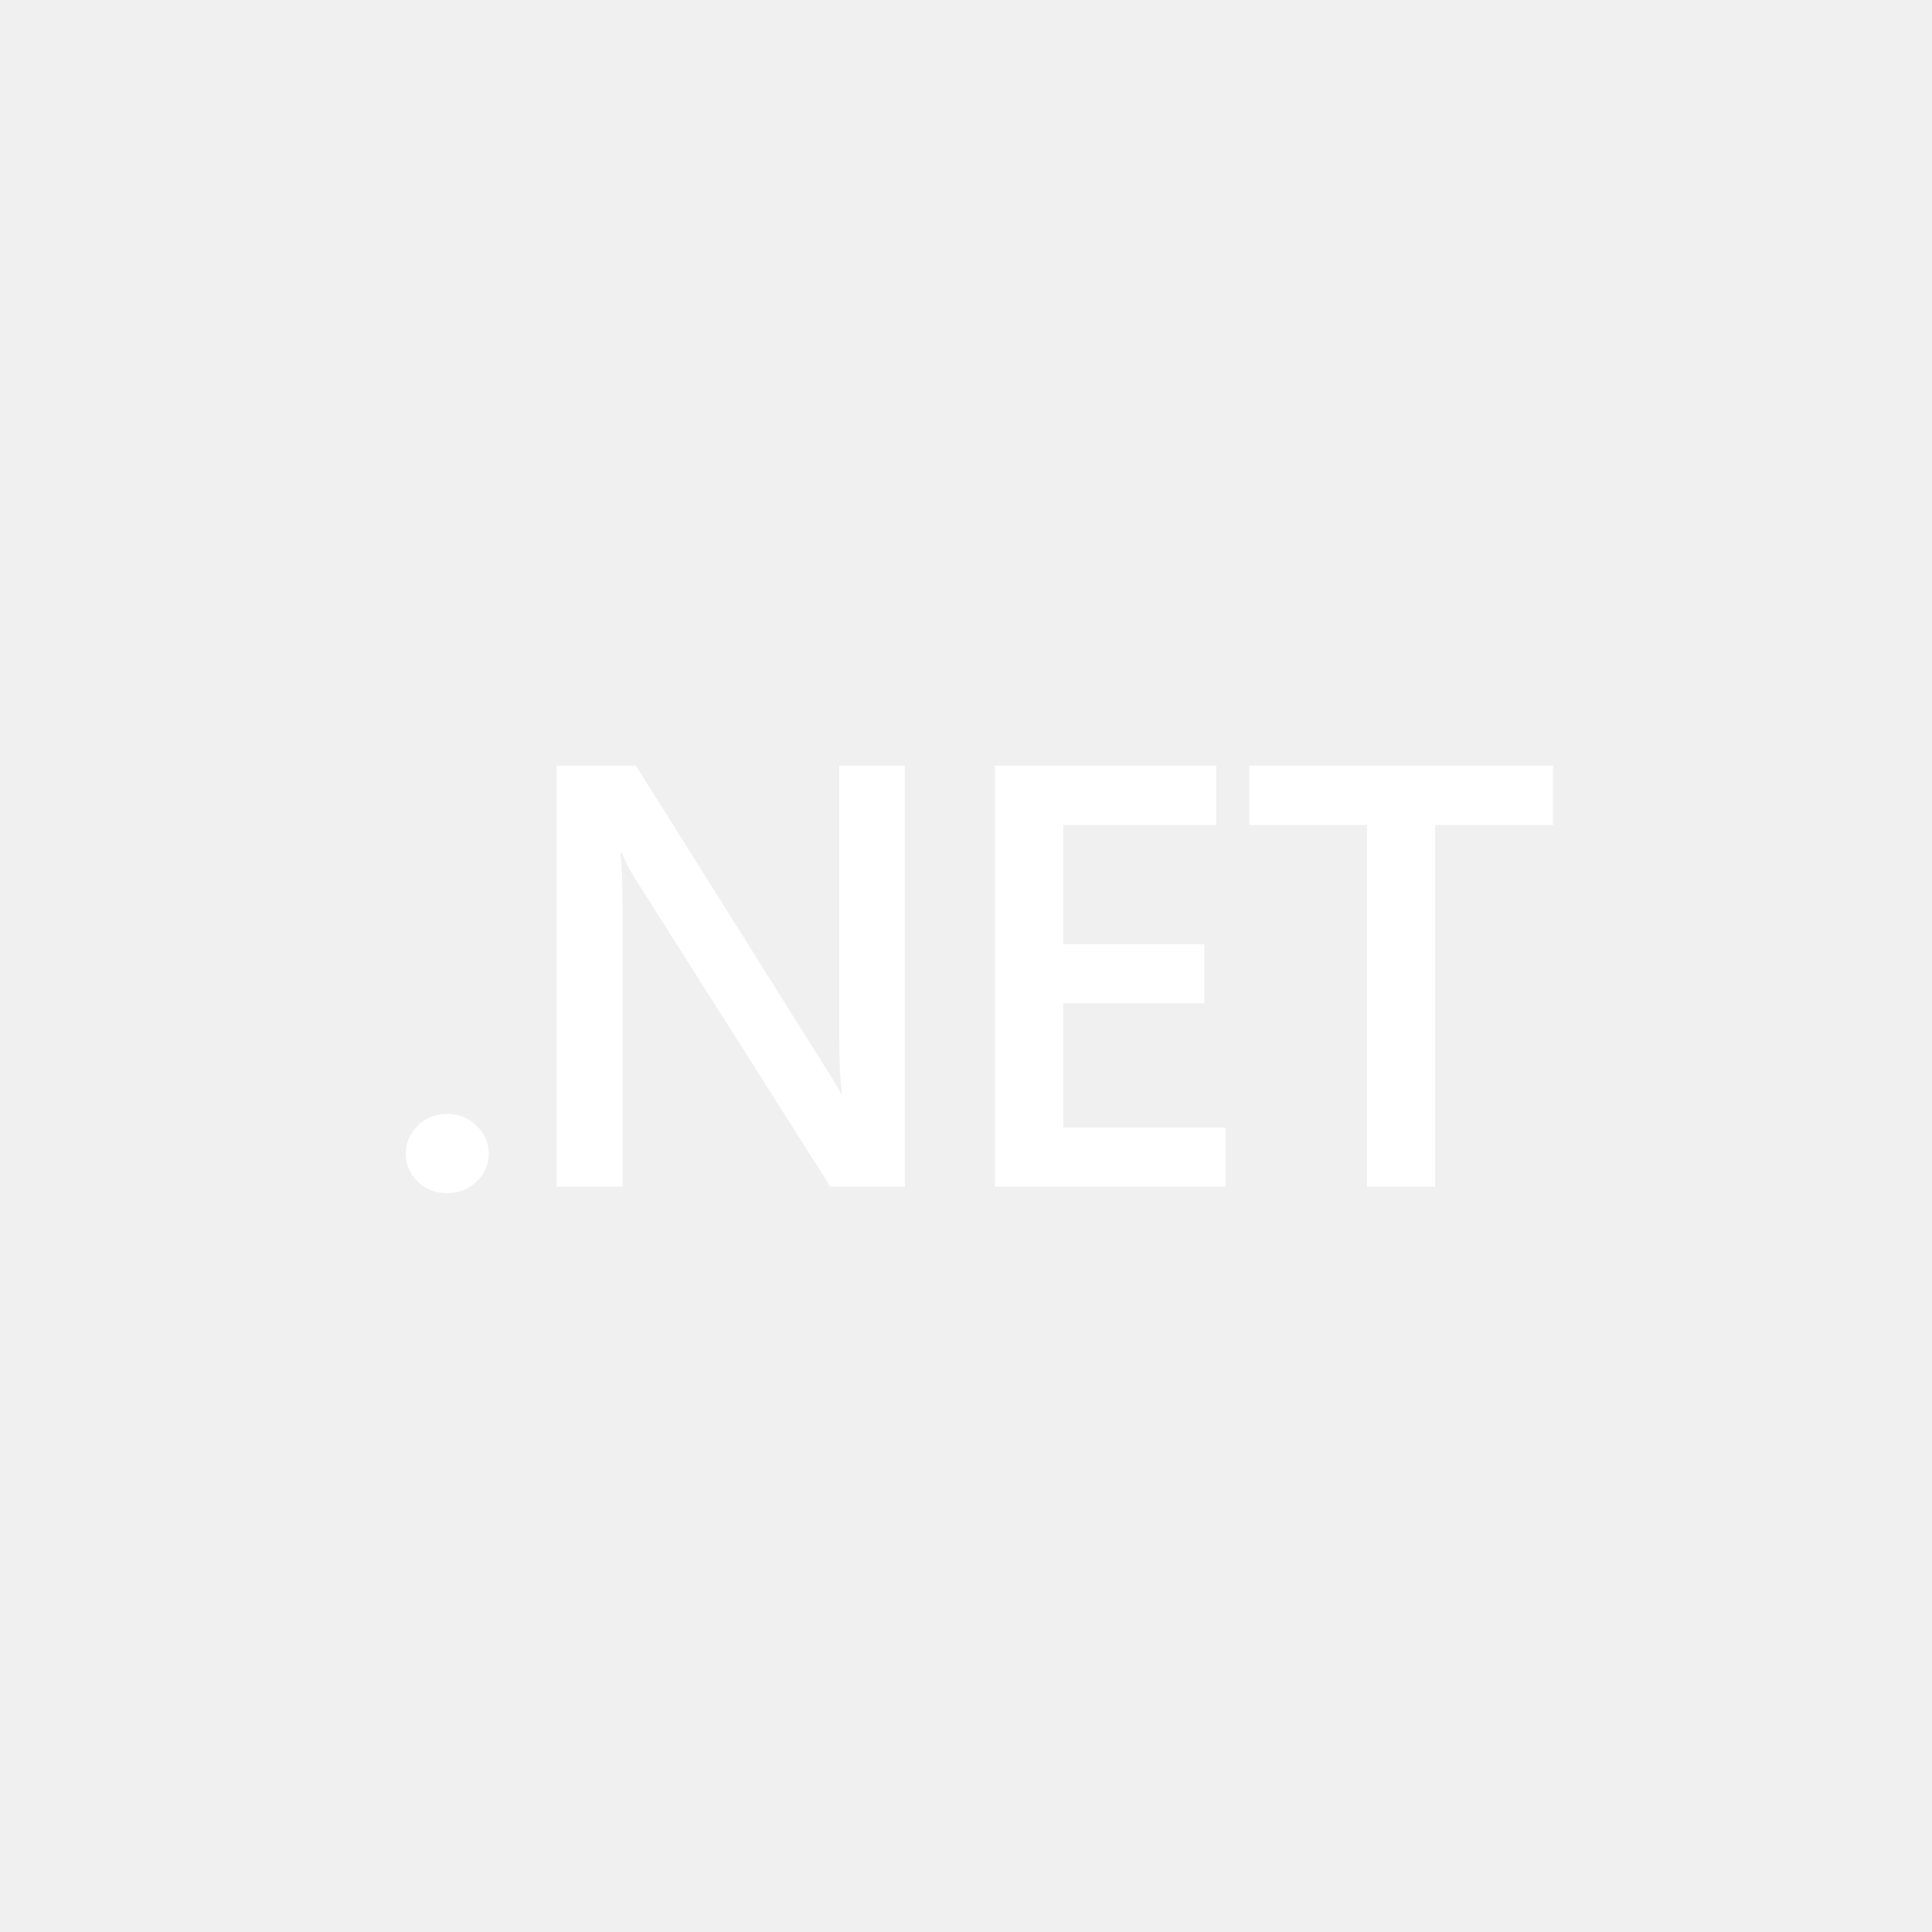
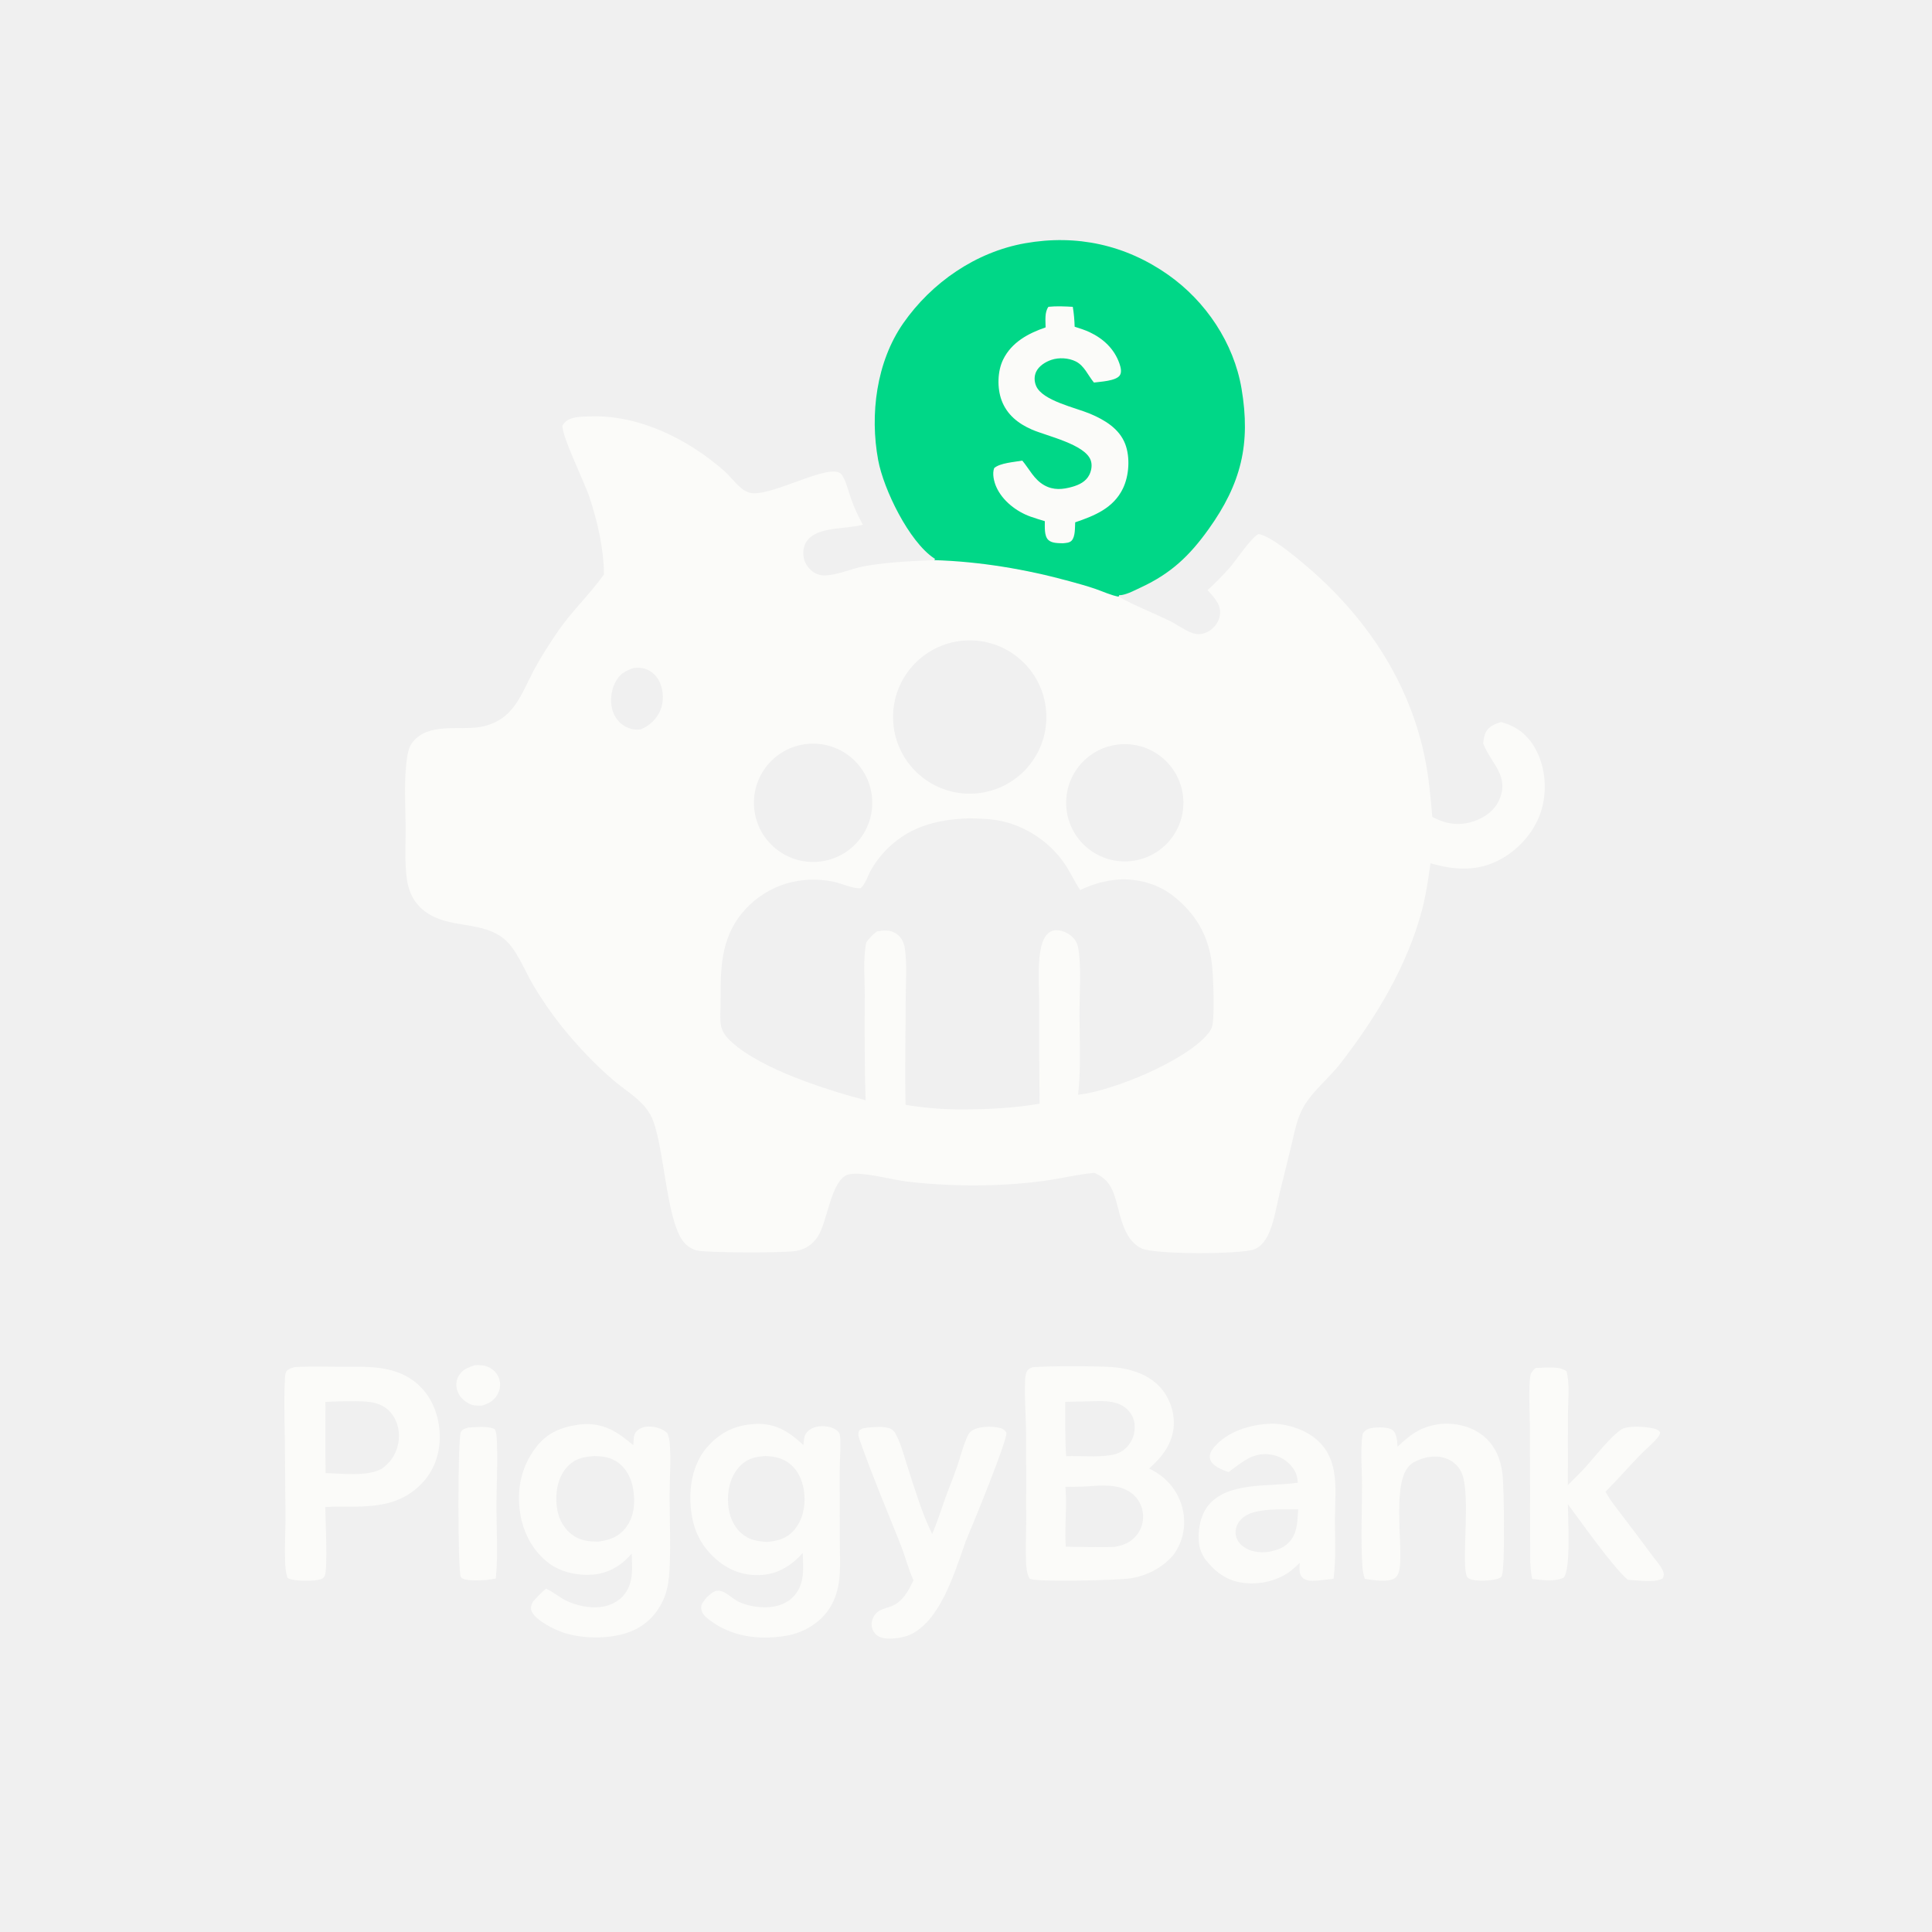
- <svg xmlns="http://www.w3.org/2000/svg" width="456" height="456" viewBox="0 0 456 456" version="1.1" xml:space="preserve" style="fill-rule:evenodd;clip-rule:evenodd;stroke-linejoin:round;stroke-miterlimit:2;">
-   <path d="m 105.5,281.609 c -2.703,0 -5.001,-0.9 -6.893,-2.702 -1.892,-1.848 -2.838,-4.042 -2.838,-6.582 0,-2.587 0.946,-4.804 2.838,-6.652 1.892,-1.848 4.19,-2.772 6.893,-2.772 2.748,0 5.068,0.924 6.96,2.772 1.937,1.848 2.906,4.064 2.906,6.652 0,2.54 -0.968,4.734 -2.906,6.582 -1.892,1.802 -4.212,2.702 -6.96,2.702 z" style="fill:#ffffff;fill-rule:nonzero;stroke-width:0.838" />
-   <path d="M 213.561,280.084 H 195.99 L 149.7,207.054 c -1.171,-1.848 -2.14,-3.765 -2.906,-5.751 h -0.406 c 0.361,2.125 0.541,6.675 0.541,13.65 v 65.132 h -15.543 v -99.36 h 18.719 l 44.737,71.298 c 1.892,2.957 3.109,4.989 3.649,6.098 h 0.27 c -0.45,-2.632 -0.676,-7.09 -0.676,-13.373 v -64.023 h 15.476 z" style="fill:#ffffff;fill-rule:nonzero;stroke-width:0.838" />
-   <path d="m 289.251,280.084 h -54.401 v -99.36 h 52.238 v 13.997 h -36.154 v 28.131 h 33.316 v 13.927 h -33.316 v 29.378 h 38.316 z" style="fill:#ffffff;fill-rule:nonzero;stroke-width:0.838" />
-   <path d="M 366.565,194.721 H 338.722 v 85.363 h -16.084 v -85.363 h -27.775 v -13.997 h 71.701 z" style="fill:#ffffff;fill-rule:nonzero;stroke-width:0.838" />
+ <svg xmlns="http://www.w3.org/2000/svg" width="1024" height="1024">
+   <path fill="#FBFBF9" d="M320.092 304.484C320.08 291.148 316.66 276.254 312.462 263.631C309.72 255.386 297.756 231.189 298.116 225.622C298.795 224.372 299.626 223.473 300.83 222.715C303.955 220.747 308.763 220.864 312.326 220.718C338.56 219.643 364.686 232.733 383.992 249.739C387.937 253.215 391.835 259.409 396.997 261.063C406.728 264.18 435.67 247.235 444.31 250.301C445.514 250.728 446.02 251.286 446.654 252.373C448.713 255.904 449.671 260.38 451.035 264.229C452.758 269.089 454.855 273.607 457.339 278.121C449.132 280.376 435.525 279.17 429.123 285.079C426.866 287.163 425.791 289.965 425.752 293.01C425.708 296.515 427.122 299.667 429.672 302.062C431.739 304.003 434.312 305.045 437.154 304.981C444.115 304.826 451.391 301.275 458.324 300.059C470.401 297.941 482.907 297.401 495.137 296.878C519.297 297.603 543.79 301.705 567.066 308.107C571.59 309.351 576.125 310.587 580.564 312.113C584.373 313.422 588.924 315.549 592.87 316.245C600.999 320.791 611.069 324.798 619.645 328.934C623.386 330.738 626.828 333.304 630.603 334.975C631.697 335.459 632.829 335.859 634.02 336.019C637.017 336.422 639.989 335.325 642.277 333.42C644.798 331.32 646.57 328.178 646.681 324.862C646.847 319.879 643.1 316.214 640.038 312.777C644.048 309.126 647.868 305.271 651.483 301.227C655.411 296.787 662.613 285.482 667.03 283.038C673.457 284.036 686.406 294.919 691.66 299.356C723.137 325.942 746.358 359.894 754.982 400.608C757.241 411.269 758.218 422.168 759.15 433.009C759.631 433.249 760.114 433.485 760.598 433.717C767.612 437.095 774.328 437.751 781.743 435.075C787.206 433.103 792.237 429.437 794.609 423.995C800.146 411.29 790.608 405.053 786.405 394.738L786.105 393.992C786.348 392.108 786.54 390.078 787.384 388.353C789.057 384.936 792.124 383.799 795.525 382.691C803.436 384.787 809.311 389.101 813.411 396.185C818.885 405.641 820.112 417.791 817.296 428.296C814.269 439.585 805.908 449.534 795.785 455.196C783.523 462.055 771.342 461.327 758.191 457.549C757.03 465.717 755.919 473.783 753.835 481.782C746.037 511.707 729.16 539.646 710.291 563.847C703.838 572.124 694.395 579.265 689.817 588.747C687.139 594.294 685.954 600.742 684.545 606.71L678.115 632.866C676.599 639.24 675.499 646.436 673.016 652.484C671.361 656.516 668.948 660.587 664.675 662.197C657.634 664.849 611.74 665.009 604.966 661.635C594.629 656.487 593.889 642.582 590.451 632.984C588.519 627.591 585.869 624.358 580.728 621.951L580.041 621.635C571.006 622.442 561.892 624.736 552.849 625.954C536.286 628.185 518.485 628.729 501.777 627.954C494.608 627.621 487.204 627.075 480.09 626.166C472.23 625.162 457.27 620.957 450.18 622.375C440.421 624.327 438.749 647.589 433.315 655.621C430.581 659.661 426.804 662.148 422.016 663.021C415.807 664.153 374.979 664.065 369.325 662.774C367.26 662.302 365.071 660.974 363.523 659.559C353.09 650.032 352.364 608.154 345.623 592.689C344.337 589.738 342.423 587.105 340.173 584.814C335.605 580.165 329.84 576.597 324.881 572.345C314.883 563.77 305.387 553.627 297.174 543.338C291.983 536.729 287.213 529.8 282.893 522.591C278.396 515.175 274.053 503.539 267.671 498.045C255.699 487.74 238.316 492.61 225.514 483.277C219.751 479.076 216.634 473.045 215.657 466.071C214.401 457.107 215.031 447.687 214.992 438.639C214.938 426.193 213.9 412.673 215.942 400.382C216.383 397.731 217.11 395.341 218.826 393.219C227.069 383.023 242.849 387.085 254.032 385.382C259.958 384.48 265.713 381.813 269.866 377.453C276.084 370.925 279.183 362.095 283.447 354.284C287.105 347.584 291.275 341.131 295.573 334.827C302.846 324.16 312.26 315.367 319.736 304.988L320.092 304.484ZM458.806 583.147C458.156 564.55 458.283 546.05 458.335 527.448C458.36 518.562 457.324 508.025 459.196 499.351C460.898 497.077 462.527 495.447 464.743 493.685C468.465 493.038 471.857 492.656 475.168 494.965C478.059 496.981 479.191 499.786 479.652 503.163C480.786 511.487 480.065 520.609 480.047 529.012C480.005 547.84 479.548 566.787 479.969 585.601C489.627 587.172 499.954 588.074 509.743 587.996C523.561 588.025 537.363 587.301 550.999 584.997C550.788 567.269 550.715 549.54 550.779 531.812C550.771 522.995 549.931 513.072 551.353 504.364C551.885 501.11 552.804 497.529 555.138 495.072C556.516 493.621 558.187 492.971 560.179 493.033C563.56 493.139 566.992 494.94 569.196 497.468C571.092 499.642 571.575 502.395 571.891 505.193C573.024 515.211 572.161 526.158 572.147 536.282C572.129 549.909 572.944 564.133 571.668 577.677C571.588 578.53 571.493 579.382 571.382 580.232C589.787 578.312 628.72 562.163 640.341 547.817C641.437 546.463 642.261 545.106 642.61 543.381C643.792 537.524 643.1 517.457 642.348 510.986C640.591 495.865 633.675 484.1 621.649 474.714C613 467.963 601.091 465.046 590.261 466.419C584.06 467.204 578.163 469.048 572.529 471.739C569.557 467.286 567.347 462.385 564.375 457.958C556.658 446.463 543.824 437.816 530.263 435.072C524.689 433.944 519.026 433.843 513.359 433.732C495.891 434.364 480.739 438.391 468.48 451.744C465.97 454.497 463.756 457.507 461.874 460.723C460.106 463.71 458.751 468.677 456.083 470.806C451.525 470.94 446.125 468.202 441.552 467.276C424.484 463.819 407.347 468.924 395.458 481.507C382.698 495.011 381.826 511.055 381.958 528.61C381.99 532.757 381.681 536.98 381.842 541.106C382.037 546.133 384.297 549.18 387.912 552.428C404.036 566.91 437.878 577.618 458.806 583.147ZM335.813 354.042C331.264 355.581 328.336 357.312 326.058 361.774C323.683 366.424 323.122 372.593 324.984 377.503C326.394 381.222 329.059 384.174 332.752 385.702C335.055 386.655 337.13 386.887 339.582 386.577C344.17 384.732 347.892 381.294 349.89 376.738C351.906 372.142 351.765 366.27 349.73 361.703C348.197 358.261 345.479 355.642 341.876 354.462C339.895 353.813 337.863 353.866 335.813 354.042ZM592.602 394.613C575.543 396.575 563.308 412 565.281 429.058C567.255 446.116 582.688 458.341 599.744 456.356C616.785 454.374 628.996 438.958 627.024 421.916C625.053 404.874 609.645 392.653 592.602 394.613ZM513.122 339.423C490.605 339.892 472.766 358.587 473.353 381.101C473.939 403.616 492.728 421.357 515.239 420.652C537.584 419.953 555.165 401.332 554.583 378.984C554 356.636 535.473 338.957 513.122 339.423ZM435.758 456.487C452.867 453.837 464.591 437.822 461.948 420.713C459.305 403.603 443.296 391.872 426.185 394.508C409.063 397.146 397.325 413.166 399.969 430.287C402.614 447.407 418.64 459.139 435.758 456.487Z" />
+   <path fill="#00D787" d="M495.137 296.878L495.648 296.272L495.039 295.872C481.741 286.98 468.33 259.378 465.451 243.869C460.961 219.684 464.49 191.8 478.739 171.338C493.768 149.755 517.251 133.536 543.333 128.926C570.655 124.096 596.616 129.77 619.224 145.705C639.089 159.706 653.922 181.76 658.028 205.922C663.025 235.321 657.818 256.385 640.584 280.465C630.49 294.568 620.728 303.891 604.735 311.327C601.788 312.697 597.949 314.774 594.743 315.34C593.978 315.475 593.916 315.446 593.25 315.423L592.87 316.245C588.924 315.549 584.373 313.422 580.564 312.113C576.125 310.587 571.59 309.351 567.066 308.107C543.79 301.705 519.297 297.603 495.137 296.878Z" />
+   <path fill="#FBFBF9" d="M555.697 162.609C560.021 162.165 564.269 162.391 568.6 162.62C569.196 166.161 569.477 169.58 569.592 173.168C572.249 174.022 574.998 174.877 577.526 176.067C584.788 179.486 590.641 184.935 593.32 192.681C593.945 194.485 594.701 197.175 593.53 198.929C591.51 201.954 583.255 202.285 579.812 202.758C576.662 199.019 574.771 193.842 570.157 191.556C566.369 189.679 561.296 189.385 557.301 190.718C554.116 191.781 550.593 193.964 549.141 197.123C548.052 199.493 548.161 202.27 549.201 204.638C552.631 212.45 570.155 216.07 577.798 219.307C585.473 222.557 593.252 227.15 596.384 235.336C599.085 242.399 598.452 252.155 595.163 258.927C590.098 269.356 580.157 273.331 569.876 276.841C569.702 279.638 569.987 284.319 568.037 286.489C566.883 287.773 564.97 287.772 563.368 287.947C560.964 287.858 557.534 287.988 555.652 286.205C553.331 284.007 553.838 279.177 553.774 276.233C551.245 275.461 548.695 274.702 546.203 273.817C538.757 271.175 531.346 265.446 528.074 258.112C526.821 255.303 525.8 251.07 526.939 248.106C529.957 245.362 537.83 244.877 541.832 244.129C545.665 248.712 548.03 254.113 553.478 257.188C558.346 259.935 563.281 259.478 568.438 257.991C572.041 256.952 575.522 255.245 577.308 251.769C578.504 249.442 579.001 246.451 578.098 243.944C575.051 235.477 554.884 231.128 546.975 227.704C539.725 224.565 533.656 219.786 530.84 212.116C528.47 205.661 528.64 196.728 531.705 190.523C536.227 181.37 544.966 176.695 554.192 173.528C554.17 170.078 553.567 165.523 555.697 162.609Z" />
+   <path fill="#FBFBF9" d="M547.254 724.636C559.691 723.892 572.551 724.059 585.011 724.346C595.766 724.594 607.288 726.992 614.888 735.249C619.751 740.533 622.549 748.379 622.128 755.548C621.567 765.081 615.985 772.259 609.101 778.294C611.131 779.444 613.192 780.584 615.079 781.962C621.663 786.834 626.053 794.113 627.291 802.209C628.493 810.204 626.537 817.889 621.78 824.373C619.229 827.22 616.473 829.572 613.182 831.521C609.005 833.987 604.413 835.669 599.631 836.483C592.793 837.653 551.56 838.488 546.667 837.029C545.634 836.721 545.879 836.962 545.428 836.117C544.215 833.844 543.94 830.635 543.832 828.089C543.514 820.596 543.906 812.947 543.913 805.432L543.867 763.634C543.928 753.158 542.956 742.467 543.31 732.033C543.361 730.534 543.457 728.954 543.989 727.535C544.649 725.774 545.655 725.322 547.254 724.636ZM564.683 788.061C565.629 798.525 564.144 809.239 564.884 819.782C573.453 819.904 582.035 820.117 590.604 819.906C595.662 819.045 599.677 817.43 602.875 813.131C605.412 809.722 606.359 805.285 605.635 801.119C604.922 796.893 602.482 793.155 598.9 790.804C592.507 786.554 583.963 787.195 576.685 787.78C572.685 788.003 568.688 788.029 564.683 788.061ZM565.067 771.819C572.726 771.499 580.511 772.447 588.114 771.345C592.521 770.799 595.787 769.109 598.485 765.499C600.852 762.265 601.851 758.229 601.265 754.265C600.738 750.75 598.84 747.764 595.932 745.73C590.418 741.873 583.015 742.581 576.636 742.753C572.609 742.871 568.581 742.956 564.553 743.007C564.656 752.622 564.446 762.22 565.067 771.819Z" />
+   <path fill="#FBFBF9" d="M306.19 755.162C306.625 755.091 307.059 755.011 307.498 754.968C319.574 753.783 326.862 758.592 335.626 765.957C335.675 765.371 335.734 764.784 335.777 764.197C335.947 761.874 335.857 760.116 337.637 758.389C339.35 756.728 341.692 756.074 344.03 756.097C347.47 756.132 351.294 757.23 353.782 759.675C354.449 761.465 354.831 763.134 354.98 765.041C355.692 774.131 354.889 783.919 354.891 793.078C354.893 806.395 355.622 819.964 354.779 833.251C354.535 837.091 354.035 840.916 352.842 844.587C350.19 852.742 344.574 859.734 336.861 863.579C326.098 868.946 309.779 869.029 298.524 865.284C293.723 863.687 284.051 858.9 281.877 854.192C280.965 852.215 281.634 850.927 282.367 849.043C284.602 846.484 286.833 844.175 289.432 841.984C292.332 843.313 294.835 845.262 297.532 846.945C302.738 850.194 309.801 852.075 315.941 851.915C321.272 851.777 326.47 850.006 330.137 846.008C335.987 839.632 335.053 831.375 334.821 823.419C330.235 828.92 323.939 833.048 316.809 834.233C308.393 835.632 298.153 833.84 291.229 828.758C282.412 822.285 277.28 812.393 275.652 801.747C273.757 789.358 276.305 777.435 283.884 767.368C289.656 759.701 296.965 756.511 306.19 755.162ZM317.137 817.077C323.102 816.285 327.879 814.626 331.711 809.662C336.226 803.813 336.723 796.317 335.599 789.262C334.727 783.786 332.131 778.455 327.551 775.155C323.692 772.373 319.74 771.899 315.154 771.736C309.125 772.12 304.376 773.107 300.205 777.947C295.542 783.357 294.335 791.103 295.044 798.029C295.628 803.746 297.992 809.093 302.461 812.823C306.922 816.545 311.578 817.069 317.137 817.077Z" />
+   <path fill="#FBFBF9" d="M400.274 754.726C400.529 754.705 400.783 754.667 401.039 754.662C411.543 754.454 418.487 759.065 425.816 765.931C426.028 764.329 426.093 761.796 426.858 760.379C427.874 758.498 429.69 757.177 431.701 756.515C435.004 755.428 439.76 755.784 442.769 757.582C443.88 758.246 444.952 759.277 445.16 760.602C445.849 764.994 445.029 774.996 445.035 780.014L445.112 816.666C445.126 824.039 445.681 831.951 444.537 839.228C443.724 844.401 441.95 849.275 438.909 853.565C433.71 860.899 424.914 865.747 416.095 867.089C401.517 869.308 387.466 867.446 375.589 858.288C373.557 856.722 371.782 854.905 371.633 852.218C371.527 850.286 373.014 848.524 374.153 847.14L374.531 846.687C376.048 845.368 377.733 843.53 379.77 843.165C383.822 842.44 387.964 847.242 391.376 848.898C395.644 850.97 401.51 852.042 406.242 851.894C411.806 851.719 417.144 850.037 420.941 845.798C426.624 839.454 425.792 830.939 425.46 823.083C419.833 829.475 412.715 834.074 404.027 834.73C394.868 835.422 386.61 832.607 379.703 826.566C370.56 818.569 366.71 809.234 366.009 797.218C365.361 786.103 367.742 774.728 375.416 766.32C382.27 758.811 390.182 755.253 400.274 754.726ZM406.432 817.247C412.141 816.829 416.843 815.563 420.793 811.082C425.365 805.896 426.902 798.792 426.326 792.042C425.812 786.017 423.723 780.17 418.994 776.16C415.02 772.789 410.878 771.978 405.85 771.715C400.108 772.103 395.73 773.089 391.683 777.599C386.902 782.927 385.392 790.478 385.944 797.456C386.404 803.267 388.638 809.071 393.196 812.886C397.268 816.294 401.359 816.891 406.432 817.247Z" />
+   <path fill="#FBFBF9" d="M156.192 724.603C156.914 724.553 157.635 724.511 158.357 724.478C165.565 724.148 172.871 724.391 180.091 724.4C195.01 724.42 210.282 723.289 222.031 734.24C229.292 741.008 232.827 750.788 233.068 760.582C233.306 770.269 230.235 779.387 223.427 786.386C213.094 797.01 201.006 798.419 186.875 798.582C182.035 798.513 177.232 798.432 172.399 798.79C172.479 804.325 173.795 831.78 172.096 835.276C171.718 836.054 171.179 836.536 170.414 836.876C167.283 838.268 156.065 838.115 153.033 836.675C152.385 836.367 152.466 836.508 152.256 835.883C151.345 833.167 151.185 829.695 151.095 826.835C150.862 819.336 151.307 811.762 151.317 804.255L151.053 771.326C151.044 757.63 150.32 743.584 151.061 729.929C151.129 728.667 151.324 727.818 151.879 726.694C153.17 725.367 154.44 725.089 156.192 724.603ZM172.568 780.771C181.171 780.953 194.549 782.777 202.371 778.455C207.121 775.058 210.176 770.407 211.166 764.602C212.03 759.544 211.002 754.013 207.987 749.808C205.174 745.887 201.099 743.811 196.389 743.15C191.17 742.418 185.62 742.737 180.359 742.742C177.735 742.834 175.095 742.875 172.476 743.034C172.581 755.611 172.41 768.198 172.568 780.771Z" />
+   <path fill="#FBFBF9" d="M671.759 754.696C673.323 754.563 674.857 754.502 676.421 754.638C685.628 755.441 695.351 759.185 701.257 766.548C704.292 770.331 706.066 774.769 706.95 779.497C708.473 787.643 707.558 796.746 707.533 805.005C707.5 815.553 708.162 826.328 706.826 836.799C703.158 837.202 699.287 837.793 695.6 837.851C693.584 837.882 691.38 837.442 690.002 835.833C688.358 833.912 688.833 830.711 688.877 828.353C687.446 829.703 686.014 831.096 684.47 832.318C677.363 837.943 667.591 840.112 658.676 838.899C649.751 837.685 643.899 832.945 638.504 826.111C637.111 823.782 636.039 821.518 635.612 818.812C634.575 812.238 635.998 803.655 640.08 798.334C650.188 785.161 672.563 788.087 687.256 785.937L687.91 785.836C687.568 782.866 687.193 780.793 685.442 778.3C682.728 774.412 678.561 771.781 673.884 771.002C664.196 769.341 658.383 775 651.214 780.204C649.195 779.569 647.327 778.862 645.498 777.779C643.653 776.685 641.611 775.09 641.253 772.821C640.901 770.586 642.315 768.399 643.706 766.795C650.531 758.925 661.685 755.36 671.759 754.696ZM672.057 822.555C677.045 821.667 681.359 820.238 684.43 815.937C687.889 811.093 687.57 805.613 688.083 800.003C683.013 799.987 677.919 799.864 672.858 800.213C667.31 800.74 661.196 801.345 657.29 805.86C655.579 807.837 654.648 810.427 654.914 813.049C655.187 815.738 656.72 818.039 658.851 819.636C662.68 822.505 667.439 823.074 672.057 822.555Z" />
+   <path fill="#FBFBF9" d="M813.804 725.087C818.509 724.97 826.459 723.846 830.275 726.802C832.138 733.532 831.059 742.678 831.054 749.663L830.997 787.094C834.055 784.046 837.225 781.063 840.124 777.865C844.902 772.595 853.787 761.138 859.49 757.575C862.919 755.432 872.072 756.177 875.962 757.018C877.559 757.363 878.971 757.747 879.895 759.181C879.794 760.302 879.327 761.019 878.635 761.875C875.875 765.289 872.123 768.221 869.057 771.416C862.964 777.767 857.168 784.381 850.968 790.635C853.41 795.282 857.055 799.615 860.207 803.808C865.654 810.98 871.062 818.181 876.431 825.411C878.085 827.585 880.315 830.018 881.36 832.543C881.991 834.067 881.976 835.033 881.352 836.529C877.7 839.077 867.413 837.516 862.823 837.365C854.747 830.49 838.126 806.782 831.012 797.265C831.026 804.425 832.692 831.846 828.772 836.17C824.038 838.566 817.156 837.401 812.052 836.881C811.34 832.97 811.034 829.249 811.009 825.271L810.886 757.344C810.876 750.616 810.003 734.77 811.196 728.822C811.501 727.298 812.752 726.152 813.804 725.087Z" />
+   <path fill="#FBFBF9" d="M763.936 754.681C768.333 754.33 772.755 754.83 776.962 756.152C783.998 758.379 789.693 762.96 793.039 769.592C794.85 773.183 795.84 777.235 796.339 781.212C797.178 787.888 797.765 830.284 796.074 834.971C795.706 835.991 795.404 836.122 794.39 836.566C791.374 837.885 782.01 838.326 779.02 836.877C778.787 836.764 777.969 836.315 777.76 836.016C774.022 830.694 779.974 791.661 774.556 780.288C772.879 776.78 769.842 774.108 766.149 772.892C760.697 771.085 754.724 772.197 749.746 774.802L749.082 775.153C748.531 775.533 747.982 775.916 747.478 776.358C737.596 785.022 743.523 817.827 741.922 830.584C741.654 832.715 741.111 835.146 739.253 836.461C735.892 838.839 727.278 837.462 723.395 836.838C722.665 834.767 722.272 832.656 722.125 830.47C721.171 816.272 721.903 801.596 721.903 787.334C721.902 778.596 720.908 768.563 722.227 759.981C723.164 758.483 724.102 757.711 725.786 757.184C728.523 756.327 735.335 756.084 737.872 757.849C740.491 759.67 740.428 763.929 740.744 766.806C747.989 759.806 753.691 755.87 763.936 754.681Z" />
+   <path fill="#FBFBF9" d="M459.527 756.67C463.239 756.433 467.992 755.812 471.543 757.064C473.091 757.609 473.871 758.517 474.651 759.912C477.509 765.021 479.05 771.312 480.853 776.871C484.634 788.528 488.424 801.427 493.763 812.419L494.06 813.024C496.712 807.035 498.64 800.663 500.865 794.501C502.97 788.671 505.362 782.937 507.369 777.075C509.002 772.308 510.2 767.298 512.162 762.659C512.798 761.155 513.457 759.552 514.794 758.538C518.217 755.94 525.047 755.83 529.173 756.664C531.09 757.051 532.315 757.611 533.415 759.311C534.104 763.089 515.27 808.907 511.888 816.829C511.55 817.824 511.204 818.816 510.851 819.806C505.464 834.907 497.882 859.731 481.899 866.623C478.217 868.211 470.16 869.375 466.365 867.652C464.482 866.797 463.136 865.349 462.423 863.408C461.683 861.396 461.905 859.207 462.847 857.3C464.875 853.198 468.219 852.85 472.08 851.466C478.424 849.191 481.405 843.257 484.169 837.581C481.28 831.232 479.626 824.381 477.037 817.911C469.945 800.191 462.481 782.527 456.131 764.519C455.384 762.398 454.345 760.41 455.384 758.225C456.653 757.093 457.92 756.966 459.527 756.67Z" />
+   <path fill="#FBFBF9" d="M248.466 756.6C252.704 756.488 258.474 755.619 262.308 757.533C263.376 759.787 263.337 763.717 263.428 766.225C263.819 777.027 263.112 787.973 263.124 798.803C263.138 811.469 264.056 824.042 262.767 836.68L257.69 837.452C254.263 837.554 250.414 837.923 247.037 837.251C245.944 837.033 244.682 836.784 244.203 835.656C242.575 831.818 242.548 762.415 244.26 758.99C245.038 757.433 246.947 757.032 248.466 756.6Z" />
+   <path fill="#FBFBF9" d="M251.67 723.591C254.11 723.426 256.504 723.559 258.778 724.541C261.468 725.702 263.636 727.959 264.557 730.753C265.469 733.572 265.129 736.647 263.623 739.198C261.66 742.577 258.888 744.009 255.255 745.011L255.004 745.012C252.815 745.035 250.917 745.064 248.907 744.092C245.865 742.622 243.423 740.247 242.365 736.984C241.548 734.462 241.737 731.745 243.022 729.416C244.953 725.918 248.102 724.749 251.67 723.591Z" />
</svg>
